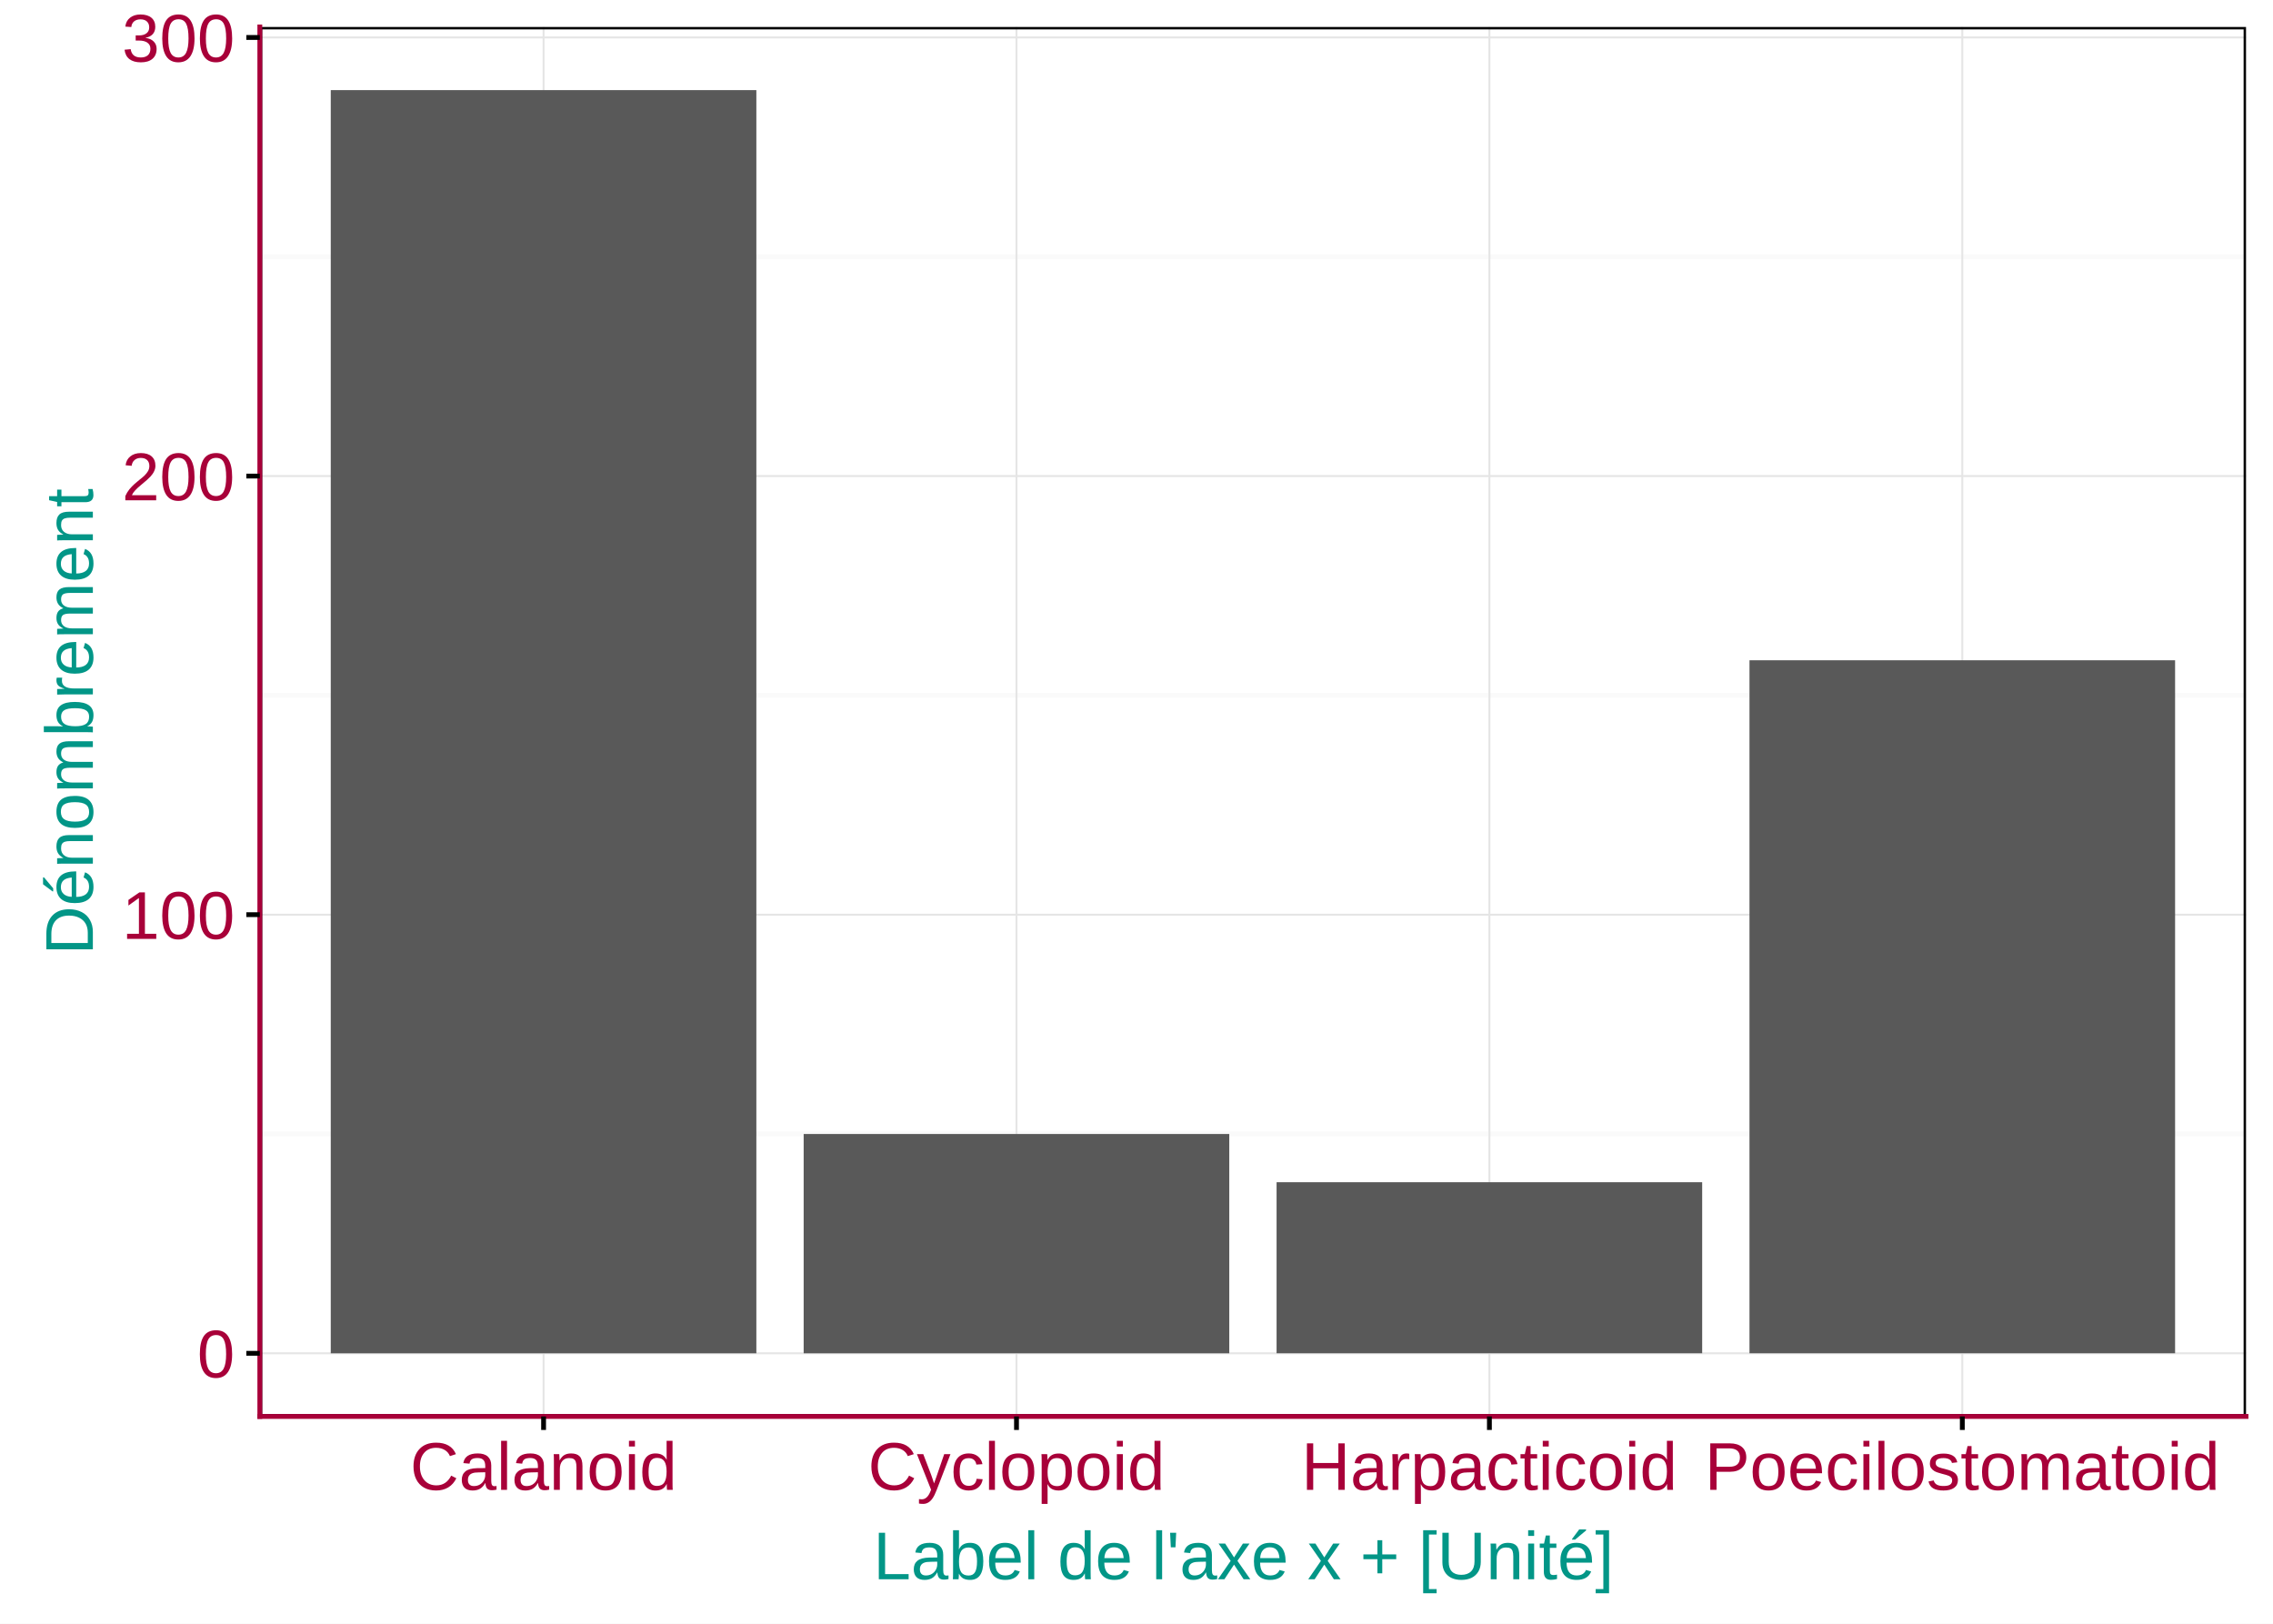
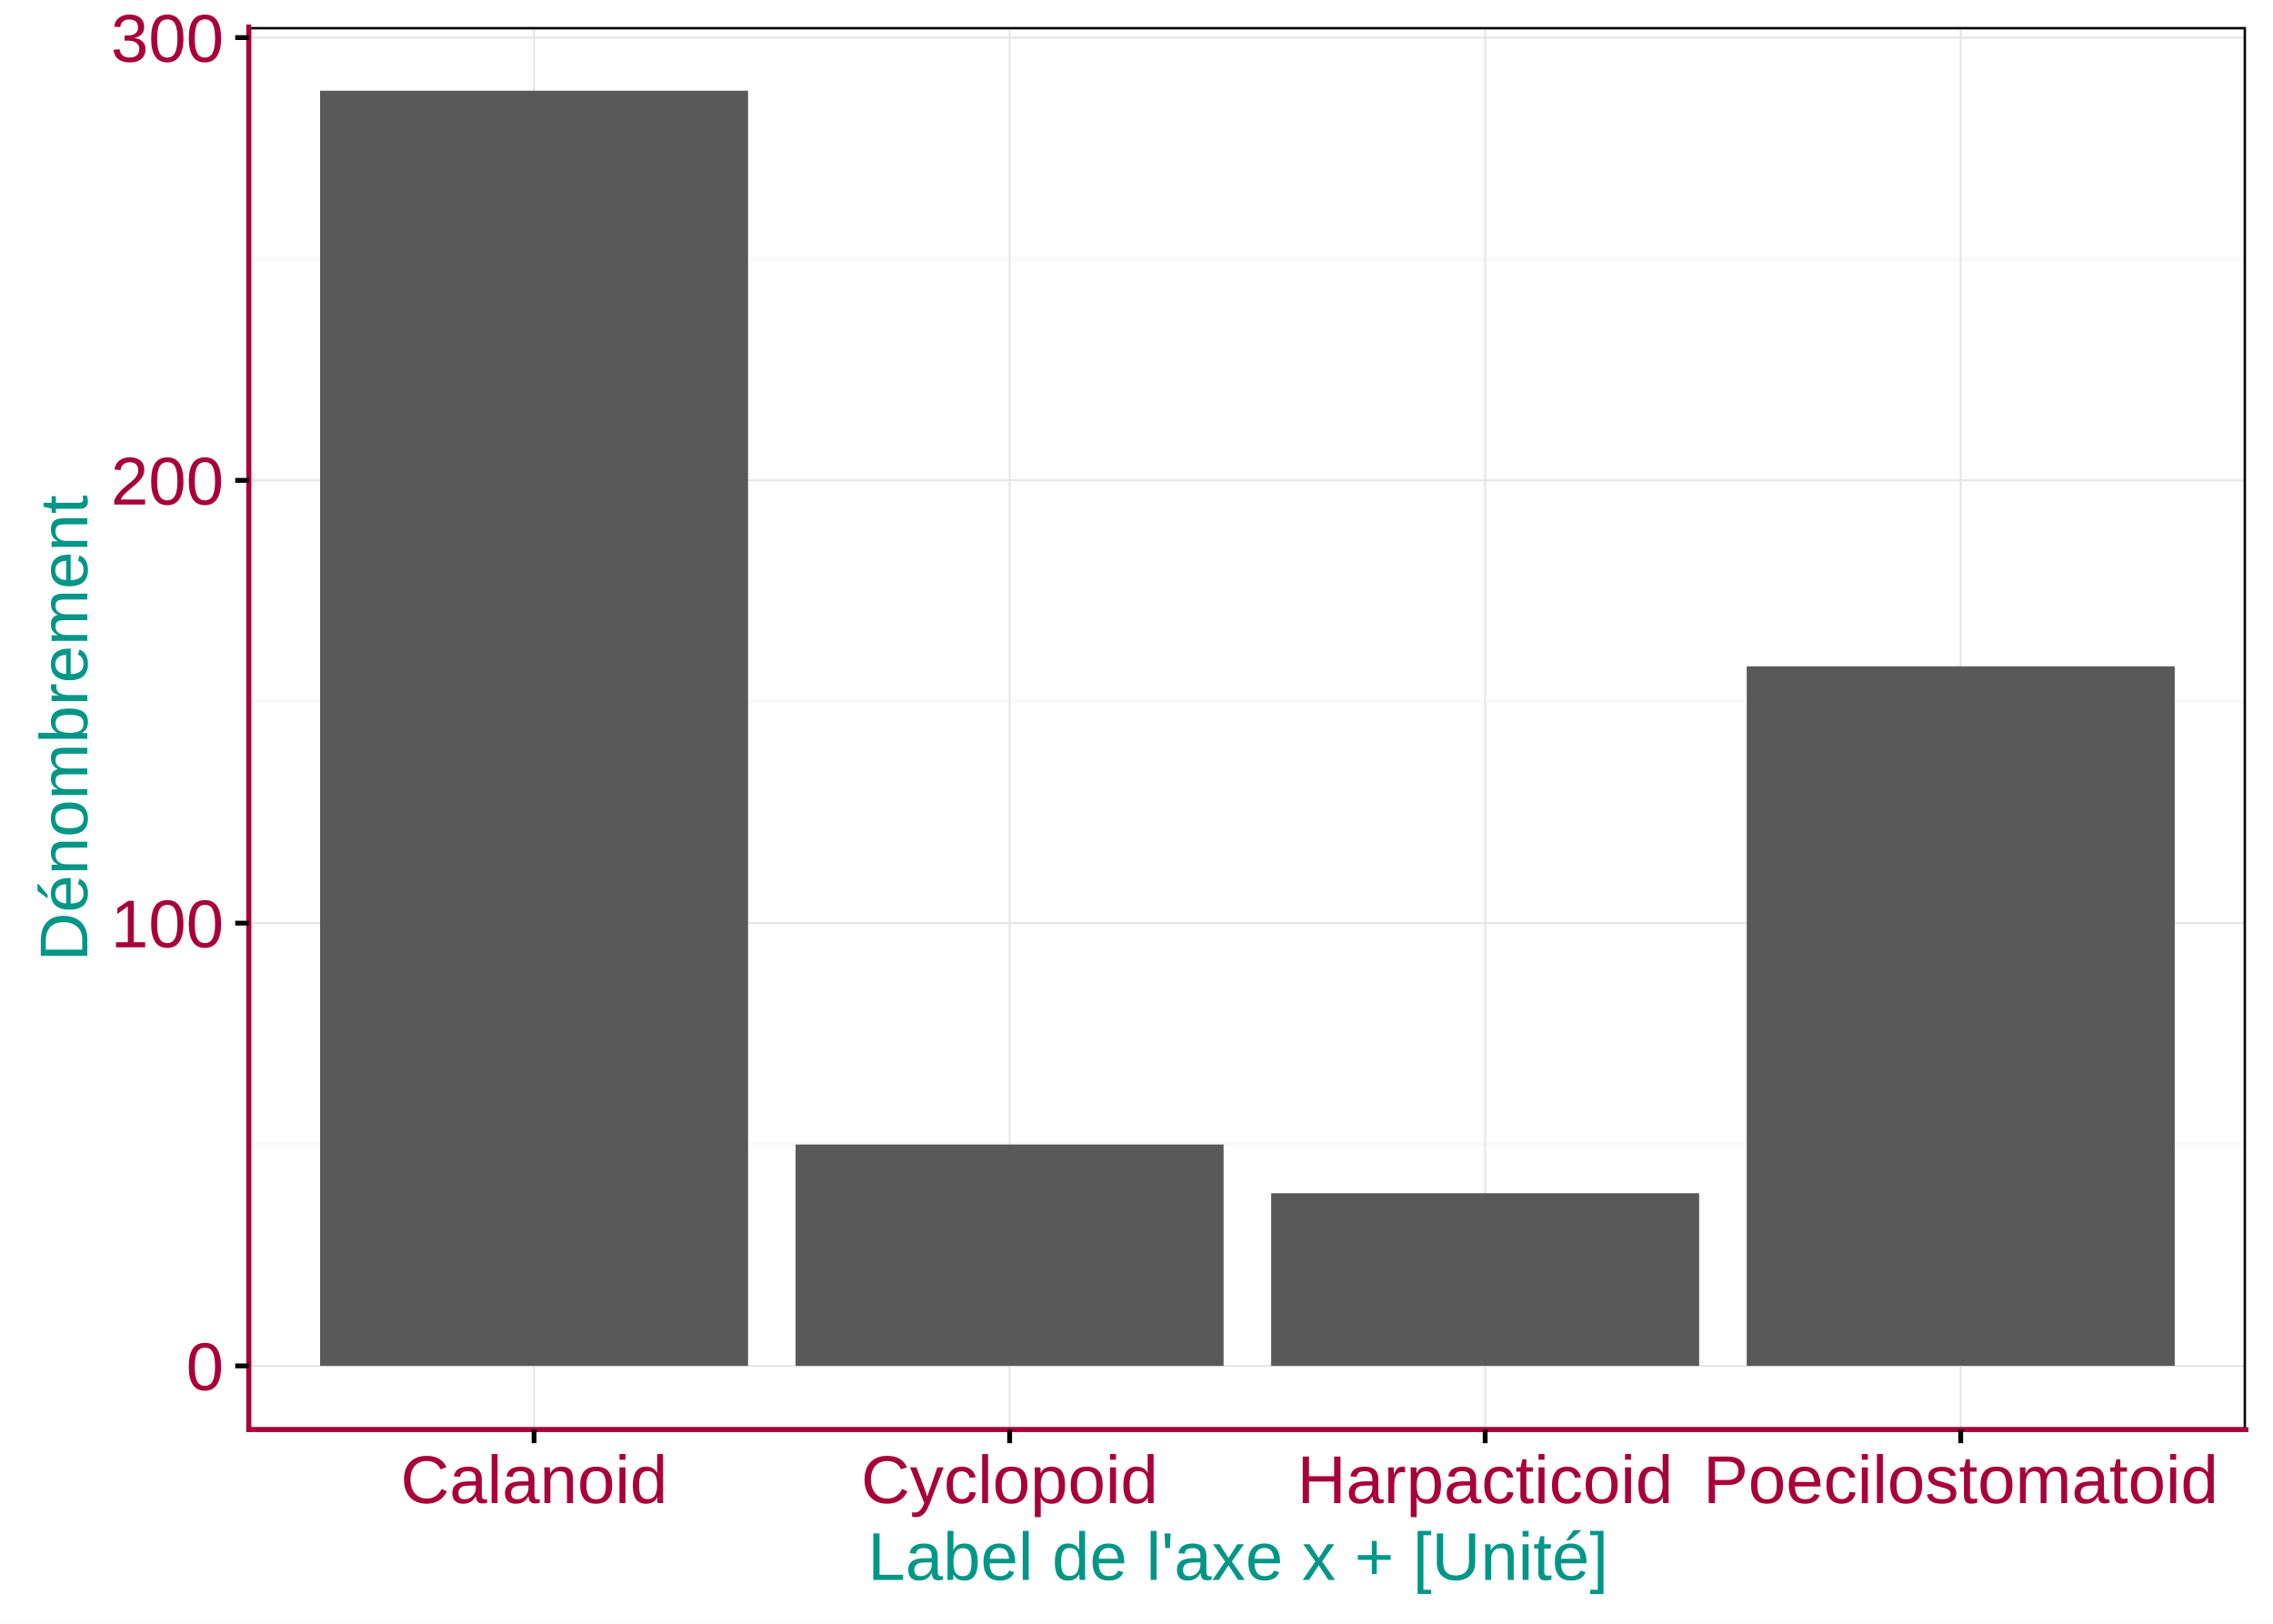
<svg xmlns="http://www.w3.org/2000/svg" viewBox="0 0 504.00 360.00">
  <defs>
    <style type="text/css">
    line, polyline, path, rect, circle {
      fill: none;
      stroke: #000000;
      stroke-linecap: round;
      stroke-linejoin: round;
      stroke-miterlimit: 10.00;
    }
  </style>
  </defs>
  <rect width="100%" height="100%" style="stroke: none; fill: #FFFFFF;" />
  <rect x="0.00" y="0.00" width="504.00" height="360.00" style="stroke-width: 0.00; stroke: none;" />
  <defs>
-     <clipPath id="cpNTcuNjEzMnw0OTguMDIyfDMxNC4wMzl8NS45Nzc1OA==">
-       <rect x="57.61" y="5.98" width="440.41" height="308.06" />
+     <clipPath id="cpNTUuMTUzMnw0OTguMDIyfDMxNi45Njd8NS45Nzc1OA==">
+       <rect x="55.15" y="5.98" width="442.87" height="310.99" />
    </clipPath>
  </defs>
-   <rect x="57.61" y="5.98" width="440.41" height="308.06" style="stroke-width: 0.00; stroke: none; fill: #FFFFFF;" clip-path="url(#cpNTcuNjEzMnw0OTguMDIyfDMxNC4wMzl8NS45Nzc1OA==)" />
-   <polyline points="57.61,251.42 498.02,251.42 " style="stroke-width: 1.07; stroke: #FAFAFA; stroke-linecap: butt;" clip-path="url(#cpNTcuNjEzMnw0OTguMDIyfDMxNC4wMzl8NS45Nzc1OA==)" />
-   <polyline points="57.61,154.17 498.02,154.17 " style="stroke-width: 1.07; stroke: #FAFAFA; stroke-linecap: butt;" clip-path="url(#cpNTcuNjEzMnw0OTguMDIyfDMxNC4wMzl8NS45Nzc1OA==)" />
-   <polyline points="57.61,56.93 498.02,56.93 " style="stroke-width: 1.07; stroke: #FAFAFA; stroke-linecap: butt;" clip-path="url(#cpNTcuNjEzMnw0OTguMDIyfDMxNC4wMzl8NS45Nzc1OA==)" />
-   <polyline points="57.61,300.04 498.02,300.04 " style="stroke-width: 0.43; stroke: #E5E5E5; stroke-linecap: butt;" clip-path="url(#cpNTcuNjEzMnw0OTguMDIyfDMxNC4wMzl8NS45Nzc1OA==)" />
-   <polyline points="57.61,202.79 498.02,202.79 " style="stroke-width: 0.43; stroke: #E5E5E5; stroke-linecap: butt;" clip-path="url(#cpNTcuNjEzMnw0OTguMDIyfDMxNC4wMzl8NS45Nzc1OA==)" />
-   <polyline points="57.61,105.55 498.02,105.55 " style="stroke-width: 0.43; stroke: #E5E5E5; stroke-linecap: butt;" clip-path="url(#cpNTcuNjEzMnw0OTguMDIyfDMxNC4wMzl8NS45Nzc1OA==)" />
-   <polyline points="57.61,8.31 498.02,8.31 " style="stroke-width: 0.43; stroke: #E5E5E5; stroke-linecap: butt;" clip-path="url(#cpNTcuNjEzMnw0OTguMDIyfDMxNC4wMzl8NS45Nzc1OA==)" />
-   <polyline points="120.53,314.04 120.53,5.98 " style="stroke-width: 0.43; stroke: #E5E5E5; stroke-linecap: butt;" clip-path="url(#cpNTcuNjEzMnw0OTguMDIyfDMxNC4wMzl8NS45Nzc1OA==)" />
-   <polyline points="225.39,314.04 225.39,5.98 " style="stroke-width: 0.43; stroke: #E5E5E5; stroke-linecap: butt;" clip-path="url(#cpNTcuNjEzMnw0OTguMDIyfDMxNC4wMzl8NS45Nzc1OA==)" />
-   <polyline points="330.25,314.04 330.25,5.98 " style="stroke-width: 0.43; stroke: #E5E5E5; stroke-linecap: butt;" clip-path="url(#cpNTcuNjEzMnw0OTguMDIyfDMxNC4wMzl8NS45Nzc1OA==)" />
-   <polyline points="435.11,314.04 435.11,5.98 " style="stroke-width: 0.43; stroke: #E5E5E5; stroke-linecap: butt;" clip-path="url(#cpNTcuNjEzMnw0OTguMDIyfDMxNC4wMzl8NS45Nzc1OA==)" />
-   <rect x="73.34" y="19.98" width="94.37" height="280.06" style="stroke-width: 1.07; stroke: none; stroke-linecap: butt; fill: #595959;" clip-path="url(#cpNTcuNjEzMnw0OTguMDIyfDMxNC4wMzl8NS45Nzc1OA==)" />
-   <rect x="178.20" y="251.42" width="94.37" height="48.62" style="stroke-width: 1.07; stroke: none; stroke-linecap: butt; fill: #595959;" clip-path="url(#cpNTcuNjEzMnw0OTguMDIyfDMxNC4wMzl8NS45Nzc1OA==)" />
-   <rect x="283.06" y="262.11" width="94.37" height="37.92" style="stroke-width: 1.07; stroke: none; stroke-linecap: butt; fill: #595959;" clip-path="url(#cpNTcuNjEzMnw0OTguMDIyfDMxNC4wMzl8NS45Nzc1OA==)" />
-   <rect x="387.92" y="146.39" width="94.37" height="153.64" style="stroke-width: 1.07; stroke: none; stroke-linecap: butt; fill: #595959;" clip-path="url(#cpNTcuNjEzMnw0OTguMDIyfDMxNC4wMzl8NS45Nzc1OA==)" />
-   <rect x="57.61" y="5.98" width="440.41" height="308.06" style="stroke-width: 1.07;" clip-path="url(#cpNTcuNjEzMnw0OTguMDIyfDMxNC4wMzl8NS45Nzc1OA==)" />
+   <rect x="55.15" y="5.98" width="442.87" height="310.99" style="stroke-width: 0.00; stroke: none; fill: #FFFFFF;" clip-path="url(#cpNTUuMTUzMnw0OTguMDIyfDMxNi45Njd8NS45Nzc1OA==)" />
+   <polyline points="55.15,253.75 498.02,253.75 " style="stroke-width: 1.07; stroke: #FAFAFA; stroke-linecap: butt;" clip-path="url(#cpNTUuMTUzMnw0OTguMDIyfDMxNi45Njd8NS45Nzc1OA==)" />
+   <polyline points="55.15,155.58 498.02,155.58 " style="stroke-width: 1.07; stroke: #FAFAFA; stroke-linecap: butt;" clip-path="url(#cpNTUuMTUzMnw0OTguMDIyfDMxNi45Njd8NS45Nzc1OA==)" />
+   <polyline points="55.15,57.42 498.02,57.42 " style="stroke-width: 1.07; stroke: #FAFAFA; stroke-linecap: butt;" clip-path="url(#cpNTUuMTUzMnw0OTguMDIyfDMxNi45Njd8NS45Nzc1OA==)" />
+   <polyline points="55.15,302.83 498.02,302.83 " style="stroke-width: 0.43; stroke: #E5E5E5; stroke-linecap: butt;" clip-path="url(#cpNTUuMTUzMnw0OTguMDIyfDMxNi45Njd8NS45Nzc1OA==)" />
+   <polyline points="55.15,204.67 498.02,204.67 " style="stroke-width: 0.43; stroke: #E5E5E5; stroke-linecap: butt;" clip-path="url(#cpNTUuMTUzMnw0OTguMDIyfDMxNi45Njd8NS45Nzc1OA==)" />
+   <polyline points="55.15,106.50 498.02,106.50 " style="stroke-width: 0.43; stroke: #E5E5E5; stroke-linecap: butt;" clip-path="url(#cpNTUuMTUzMnw0OTguMDIyfDMxNi45Njd8NS45Nzc1OA==)" />
+   <polyline points="55.15,8.33 498.02,8.33 " style="stroke-width: 0.43; stroke: #E5E5E5; stroke-linecap: butt;" clip-path="url(#cpNTUuMTUzMnw0OTguMDIyfDMxNi45Njd8NS45Nzc1OA==)" />
+   <polyline points="118.42,316.97 118.42,5.98 " style="stroke-width: 0.43; stroke: #E5E5E5; stroke-linecap: butt;" clip-path="url(#cpNTUuMTUzMnw0OTguMDIyfDMxNi45Njd8NS45Nzc1OA==)" />
+   <polyline points="223.87,316.97 223.87,5.98 " style="stroke-width: 0.43; stroke: #E5E5E5; stroke-linecap: butt;" clip-path="url(#cpNTUuMTUzMnw0OTguMDIyfDMxNi45Njd8NS45Nzc1OA==)" />
+   <polyline points="329.31,316.97 329.31,5.98 " style="stroke-width: 0.43; stroke: #E5E5E5; stroke-linecap: butt;" clip-path="url(#cpNTUuMTUzMnw0OTguMDIyfDMxNi45Njd8NS45Nzc1OA==)" />
+   <polyline points="434.76,316.97 434.76,5.98 " style="stroke-width: 0.43; stroke: #E5E5E5; stroke-linecap: butt;" clip-path="url(#cpNTUuMTUzMnw0OTguMDIyfDMxNi45Njd8NS45Nzc1OA==)" />
+   <rect x="70.97" y="20.11" width="94.90" height="282.72" style="stroke-width: 1.07; stroke: none; stroke-linecap: butt; fill: #595959;" clip-path="url(#cpNTUuMTUzMnw0OTguMDIyfDMxNi45Njd8NS45Nzc1OA==)" />
+   <rect x="176.41" y="253.75" width="94.90" height="49.08" style="stroke-width: 1.07; stroke: none; stroke-linecap: butt; fill: #595959;" clip-path="url(#cpNTUuMTUzMnw0OTguMDIyfDMxNi45Njd8NS45Nzc1OA==)" />
+   <rect x="281.86" y="264.55" width="94.90" height="38.28" style="stroke-width: 1.07; stroke: none; stroke-linecap: butt; fill: #595959;" clip-path="url(#cpNTUuMTUzMnw0OTguMDIyfDMxNi45Njd8NS45Nzc1OA==)" />
+   <rect x="387.31" y="147.73" width="94.90" height="155.10" style="stroke-width: 1.07; stroke: none; stroke-linecap: butt; fill: #595959;" clip-path="url(#cpNTUuMTUzMnw0OTguMDIyfDMxNi45Njd8NS45Nzc1OA==)" />
+   <rect x="55.15" y="5.98" width="442.87" height="310.99" style="stroke-width: 1.07;" clip-path="url(#cpNTUuMTUzMnw0OTguMDIyfDMxNi45Njd8NS45Nzc1OA==)" />
  <defs>
    <clipPath id="cpMHw1MDR8MzYwfDA=">
      <rect x="0.00" y="0.00" width="504.00" height="360.00" />
    </clipPath>
  </defs>
-   <polyline points="57.61,314.04 57.61,5.98 " style="stroke-width: 1.07; stroke: #A80039; stroke-linecap: square;" clip-path="url(#cpMHw1MDR8MzYwfDA=)" />
+   <polyline points="55.15,316.97 55.15,5.98 " style="stroke-width: 1.07; stroke: #A80039; stroke-linecap: square;" clip-path="url(#cpMHw1MDR8MzYwfDA=)" />
  <g clip-path="url(#cpMHw1MDR8MzYwfDA=)">
-     <text x="43.72" y="305.40" style="font-size: 15.00px; fill: #A80039; font-family: Arial;" textLength="8.34px" lengthAdjust="spacingAndGlyphs">0</text>
+     <text x="41.26" y="308.20" style="font-size: 15.00px; fill: #A80039; font-family: Arial;" textLength="8.34px" lengthAdjust="spacingAndGlyphs">0</text>
  </g>
  <g clip-path="url(#cpMHw1MDR8MzYwfDA=)">
-     <text x="27.04" y="208.16" style="font-size: 15.00px; fill: #A80039; font-family: Arial;" textLength="25.03px" lengthAdjust="spacingAndGlyphs">100</text>
+     <text x="24.58" y="210.03" style="font-size: 15.00px; fill: #A80039; font-family: Arial;" textLength="25.03px" lengthAdjust="spacingAndGlyphs">100</text>
  </g>
  <g clip-path="url(#cpMHw1MDR8MzYwfDA=)">
-     <text x="27.04" y="110.92" style="font-size: 15.00px; fill: #A80039; font-family: Arial;" textLength="25.03px" lengthAdjust="spacingAndGlyphs">200</text>
+     <text x="24.58" y="111.87" style="font-size: 15.00px; fill: #A80039; font-family: Arial;" textLength="25.03px" lengthAdjust="spacingAndGlyphs">200</text>
  </g>
  <g clip-path="url(#cpMHw1MDR8MzYwfDA=)">
-     <text x="27.04" y="13.68" style="font-size: 15.00px; fill: #A80039; font-family: Arial;" textLength="25.03px" lengthAdjust="spacingAndGlyphs">300</text>
+     <text x="24.58" y="13.70" style="font-size: 15.00px; fill: #A80039; font-family: Arial;" textLength="25.03px" lengthAdjust="spacingAndGlyphs">300</text>
  </g>
-   <polyline points="54.62,300.04 57.61,300.04 " style="stroke-width: 1.07; stroke-linecap: butt;" clip-path="url(#cpMHw1MDR8MzYwfDA=)" />
-   <polyline points="54.62,202.79 57.61,202.79 " style="stroke-width: 1.07; stroke-linecap: butt;" clip-path="url(#cpMHw1MDR8MzYwfDA=)" />
-   <polyline points="54.62,105.55 57.61,105.55 " style="stroke-width: 1.07; stroke-linecap: butt;" clip-path="url(#cpMHw1MDR8MzYwfDA=)" />
-   <polyline points="54.62,8.31 57.61,8.31 " style="stroke-width: 1.07; stroke-linecap: butt;" clip-path="url(#cpMHw1MDR8MzYwfDA=)" />
-   <polyline points="57.61,314.04 498.02,314.04 " style="stroke-width: 1.07; stroke: #A80039; stroke-linecap: square;" clip-path="url(#cpMHw1MDR8MzYwfDA=)" />
-   <polyline points="120.53,317.03 120.53,314.04 " style="stroke-width: 1.07; stroke-linecap: butt;" clip-path="url(#cpMHw1MDR8MzYwfDA=)" />
-   <polyline points="225.39,317.03 225.39,314.04 " style="stroke-width: 1.07; stroke-linecap: butt;" clip-path="url(#cpMHw1MDR8MzYwfDA=)" />
-   <polyline points="330.25,317.03 330.25,314.04 " style="stroke-width: 1.07; stroke-linecap: butt;" clip-path="url(#cpMHw1MDR8MzYwfDA=)" />
-   <polyline points="435.11,317.03 435.11,314.04 " style="stroke-width: 1.07; stroke-linecap: butt;" clip-path="url(#cpMHw1MDR8MzYwfDA=)" />
+   <polyline points="52.16,302.83 55.15,302.83 " style="stroke-width: 1.07; stroke-linecap: butt;" clip-path="url(#cpMHw1MDR8MzYwfDA=)" />
+   <polyline points="52.16,204.67 55.15,204.67 " style="stroke-width: 1.07; stroke-linecap: butt;" clip-path="url(#cpMHw1MDR8MzYwfDA=)" />
+   <polyline points="52.16,106.50 55.15,106.50 " style="stroke-width: 1.07; stroke-linecap: butt;" clip-path="url(#cpMHw1MDR8MzYwfDA=)" />
+   <polyline points="52.16,8.33 55.15,8.33 " style="stroke-width: 1.07; stroke-linecap: butt;" clip-path="url(#cpMHw1MDR8MzYwfDA=)" />
+   <polyline points="55.15,316.97 498.02,316.97 " style="stroke-width: 1.07; stroke: #A80039; stroke-linecap: square;" clip-path="url(#cpMHw1MDR8MzYwfDA=)" />
+   <polyline points="118.42,319.96 118.42,316.97 " style="stroke-width: 1.07; stroke-linecap: butt;" clip-path="url(#cpMHw1MDR8MzYwfDA=)" />
+   <polyline points="223.87,319.96 223.87,316.97 " style="stroke-width: 1.07; stroke-linecap: butt;" clip-path="url(#cpMHw1MDR8MzYwfDA=)" />
+   <polyline points="329.31,319.96 329.31,316.97 " style="stroke-width: 1.07; stroke-linecap: butt;" clip-path="url(#cpMHw1MDR8MzYwfDA=)" />
+   <polyline points="434.76,319.96 434.76,316.97 " style="stroke-width: 1.07; stroke-linecap: butt;" clip-path="url(#cpMHw1MDR8MzYwfDA=)" />
  <g clip-path="url(#cpMHw1MDR8MzYwfDA=)">
-     <text x="90.92" y="330.32" style="font-size: 15.00px; fill: #A80039; font-family: Arial;" textLength="59.21px" lengthAdjust="spacingAndGlyphs">Calanoid</text>
+     <text x="88.82" y="333.25" style="font-size: 15.00px; fill: #A80039; font-family: Arial;" textLength="59.21px" lengthAdjust="spacingAndGlyphs">Calanoid</text>
  </g>
  <g clip-path="url(#cpMHw1MDR8MzYwfDA=)">
-     <text x="192.45" y="330.32" style="font-size: 15.00px; fill: #A80039; font-family: Arial;" textLength="65.87px" lengthAdjust="spacingAndGlyphs">Cyclopoid</text>
+     <text x="190.93" y="333.25" style="font-size: 15.00px; fill: #A80039; font-family: Arial;" textLength="65.87px" lengthAdjust="spacingAndGlyphs">Cyclopoid</text>
  </g>
  <g clip-path="url(#cpMHw1MDR8MzYwfDA=)">
-     <text x="288.56" y="330.32" style="font-size: 15.00px; fill: #A80039; font-family: Arial;" textLength="83.37px" lengthAdjust="spacingAndGlyphs">Harpacticoid</text>
+     <text x="287.62" y="333.25" style="font-size: 15.00px; fill: #A80039; font-family: Arial;" textLength="83.37px" lengthAdjust="spacingAndGlyphs">Harpacticoid</text>
  </g>
  <g clip-path="url(#cpMHw1MDR8MzYwfDA=)">
-     <text x="377.99" y="330.32" style="font-size: 15.00px; fill: #A80039; font-family: Arial;" textLength="114.23px" lengthAdjust="spacingAndGlyphs">Poecilostomatoid</text>
+     <text x="377.64" y="333.25" style="font-size: 15.00px; fill: #A80039; font-family: Arial;" textLength="114.23px" lengthAdjust="spacingAndGlyphs">Poecilostomatoid</text>
  </g>
  <g clip-path="url(#cpMHw1MDR8MzYwfDA=)">
-     <text x="193.63" y="350.14" style="font-size: 15.00px; fill: #029687; font-family: Arial;" textLength="168.38px" lengthAdjust="spacingAndGlyphs">Label de l'axe x  + [Unité]</text>
+     <text x="192.40" y="350.29" style="font-size: 15.00px; fill: #029687; font-family: Arial;" textLength="168.38px" lengthAdjust="spacingAndGlyphs">Label de l'axe x  + [Unité]</text>
  </g>
  <g clip-path="url(#cpMHw1MDR8MzYwfDA=)">
-     <text transform="translate(20.59,211.70) rotate(-90)" style="font-size: 15.00px; fill: #029687; font-family: Arial;" textLength="103.38px" lengthAdjust="spacingAndGlyphs">Dénombrement</text>
+     <text transform="translate(19.36,213.16) rotate(-90)" style="font-size: 15.00px; fill: #029687; font-family: Arial;" textLength="103.38px" lengthAdjust="spacingAndGlyphs">Dénombrement</text>
  </g>
</svg>
